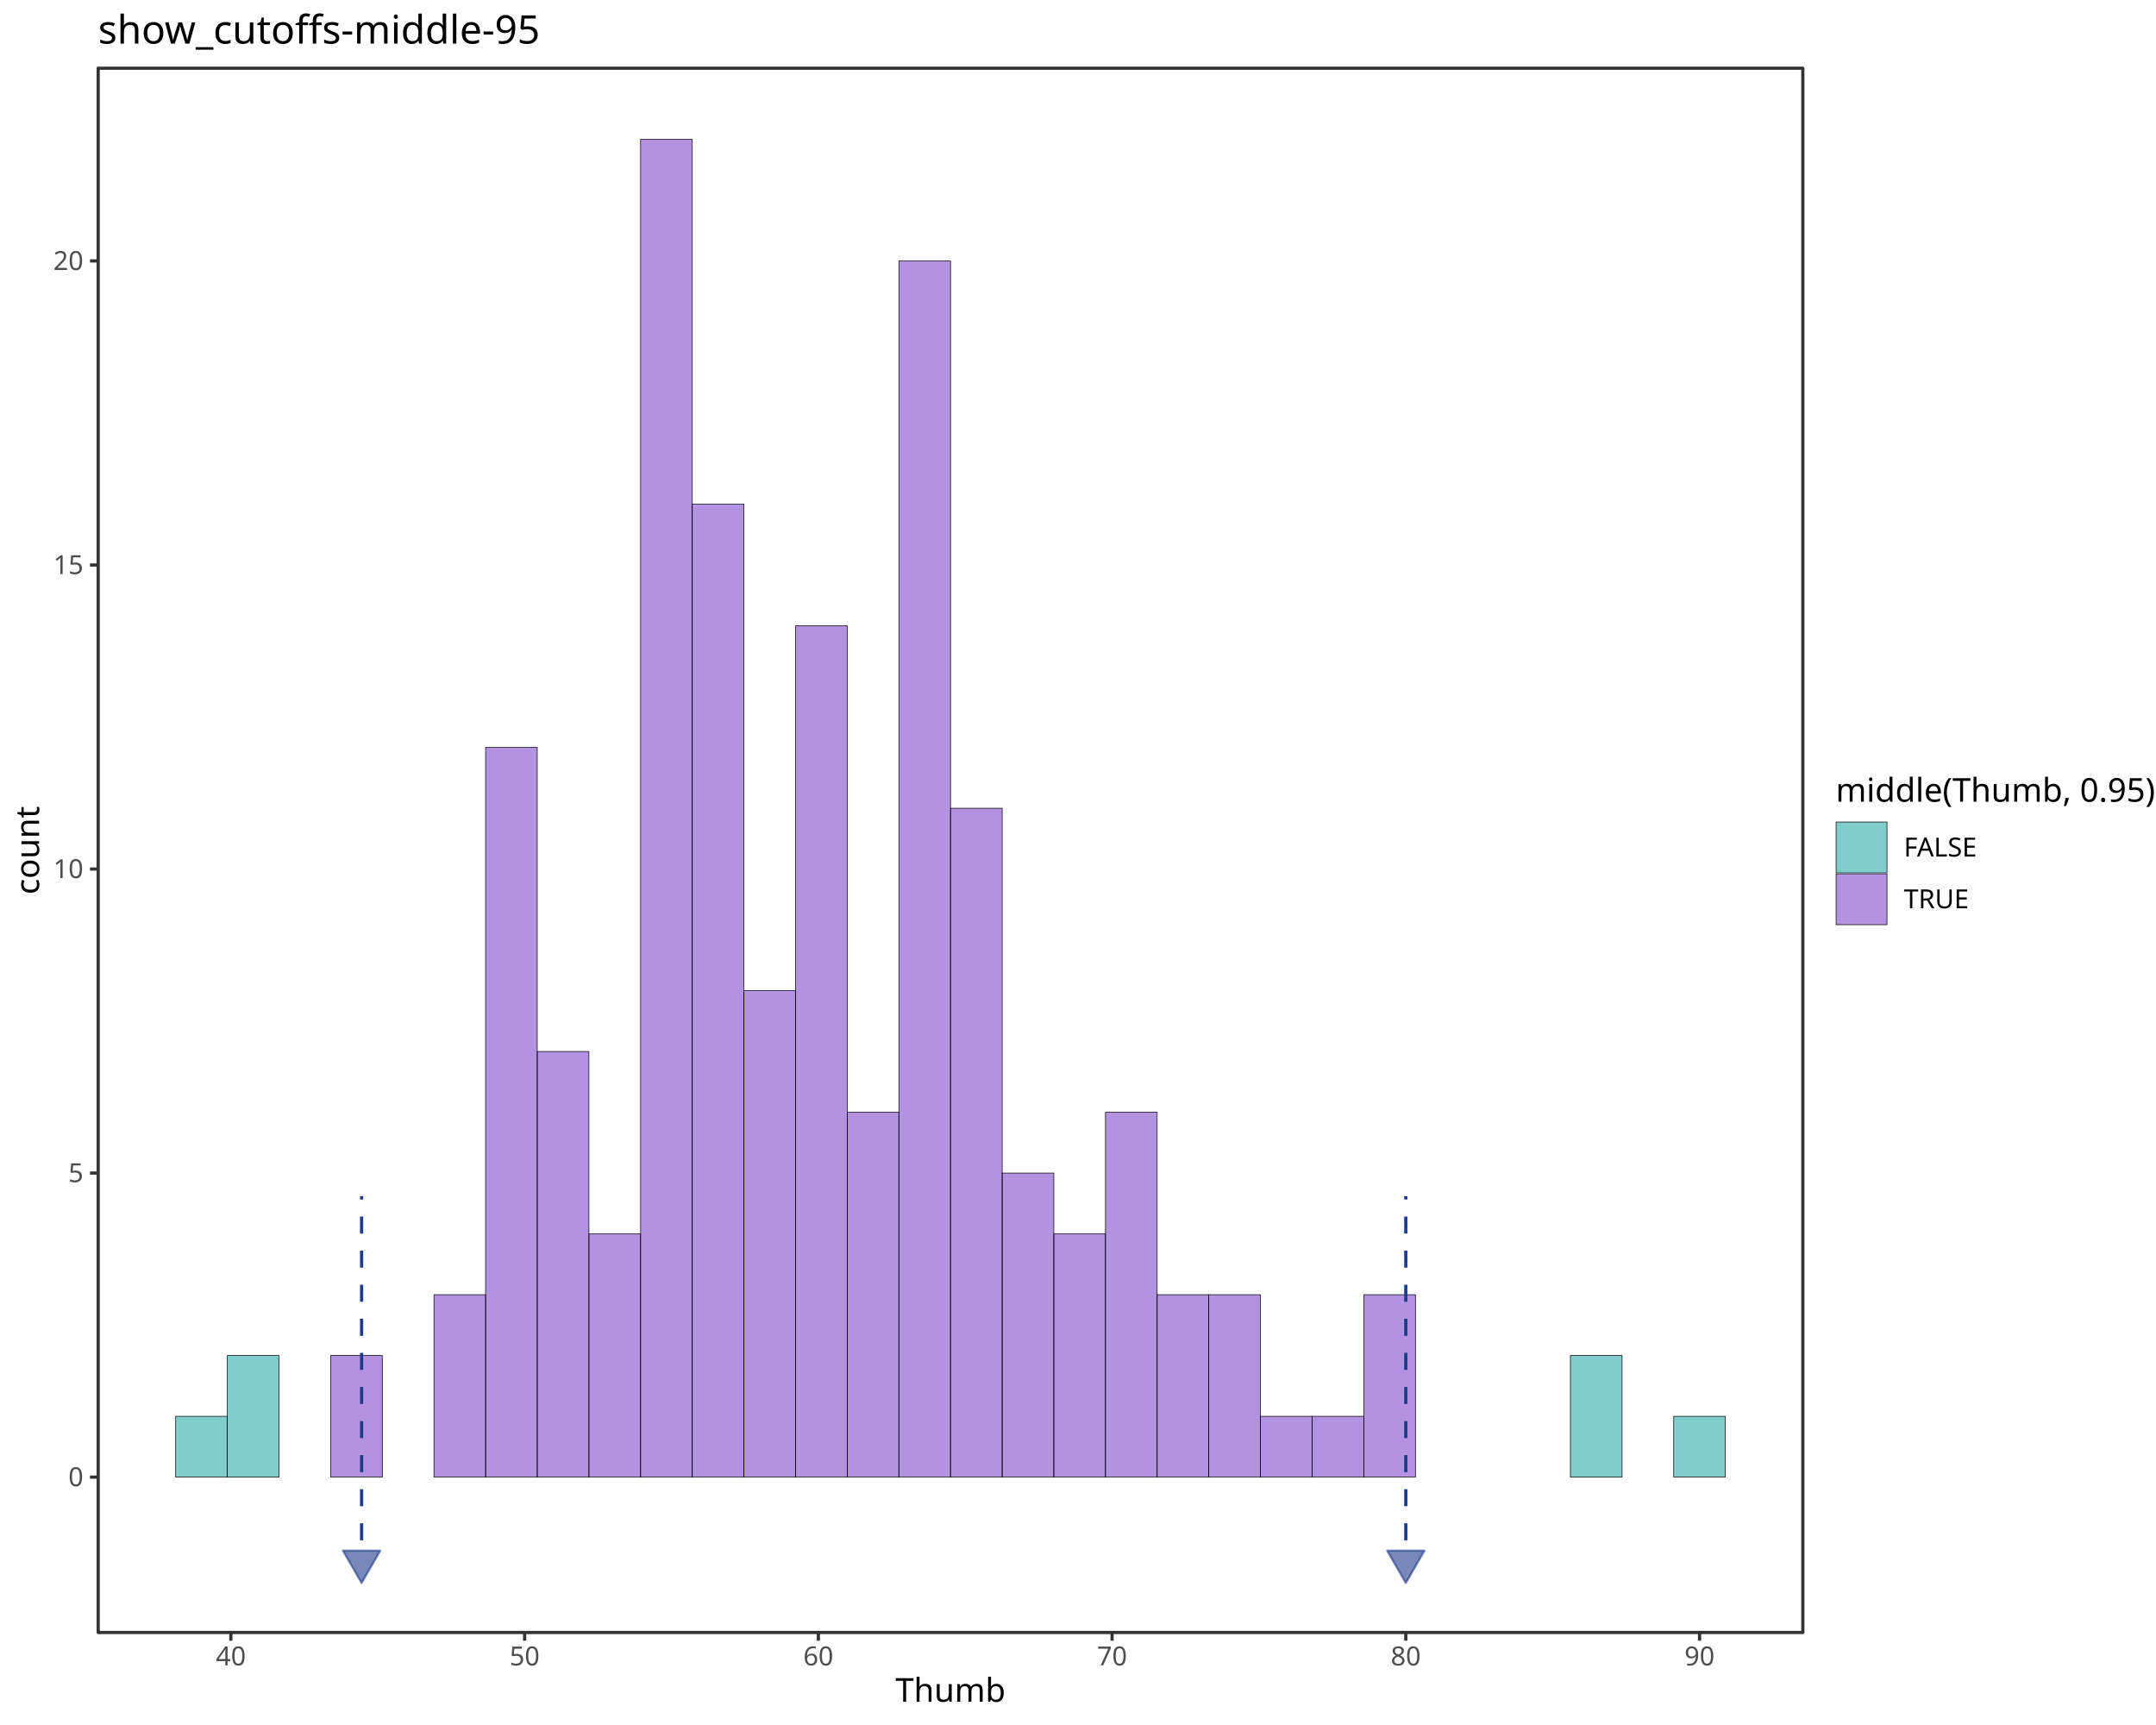
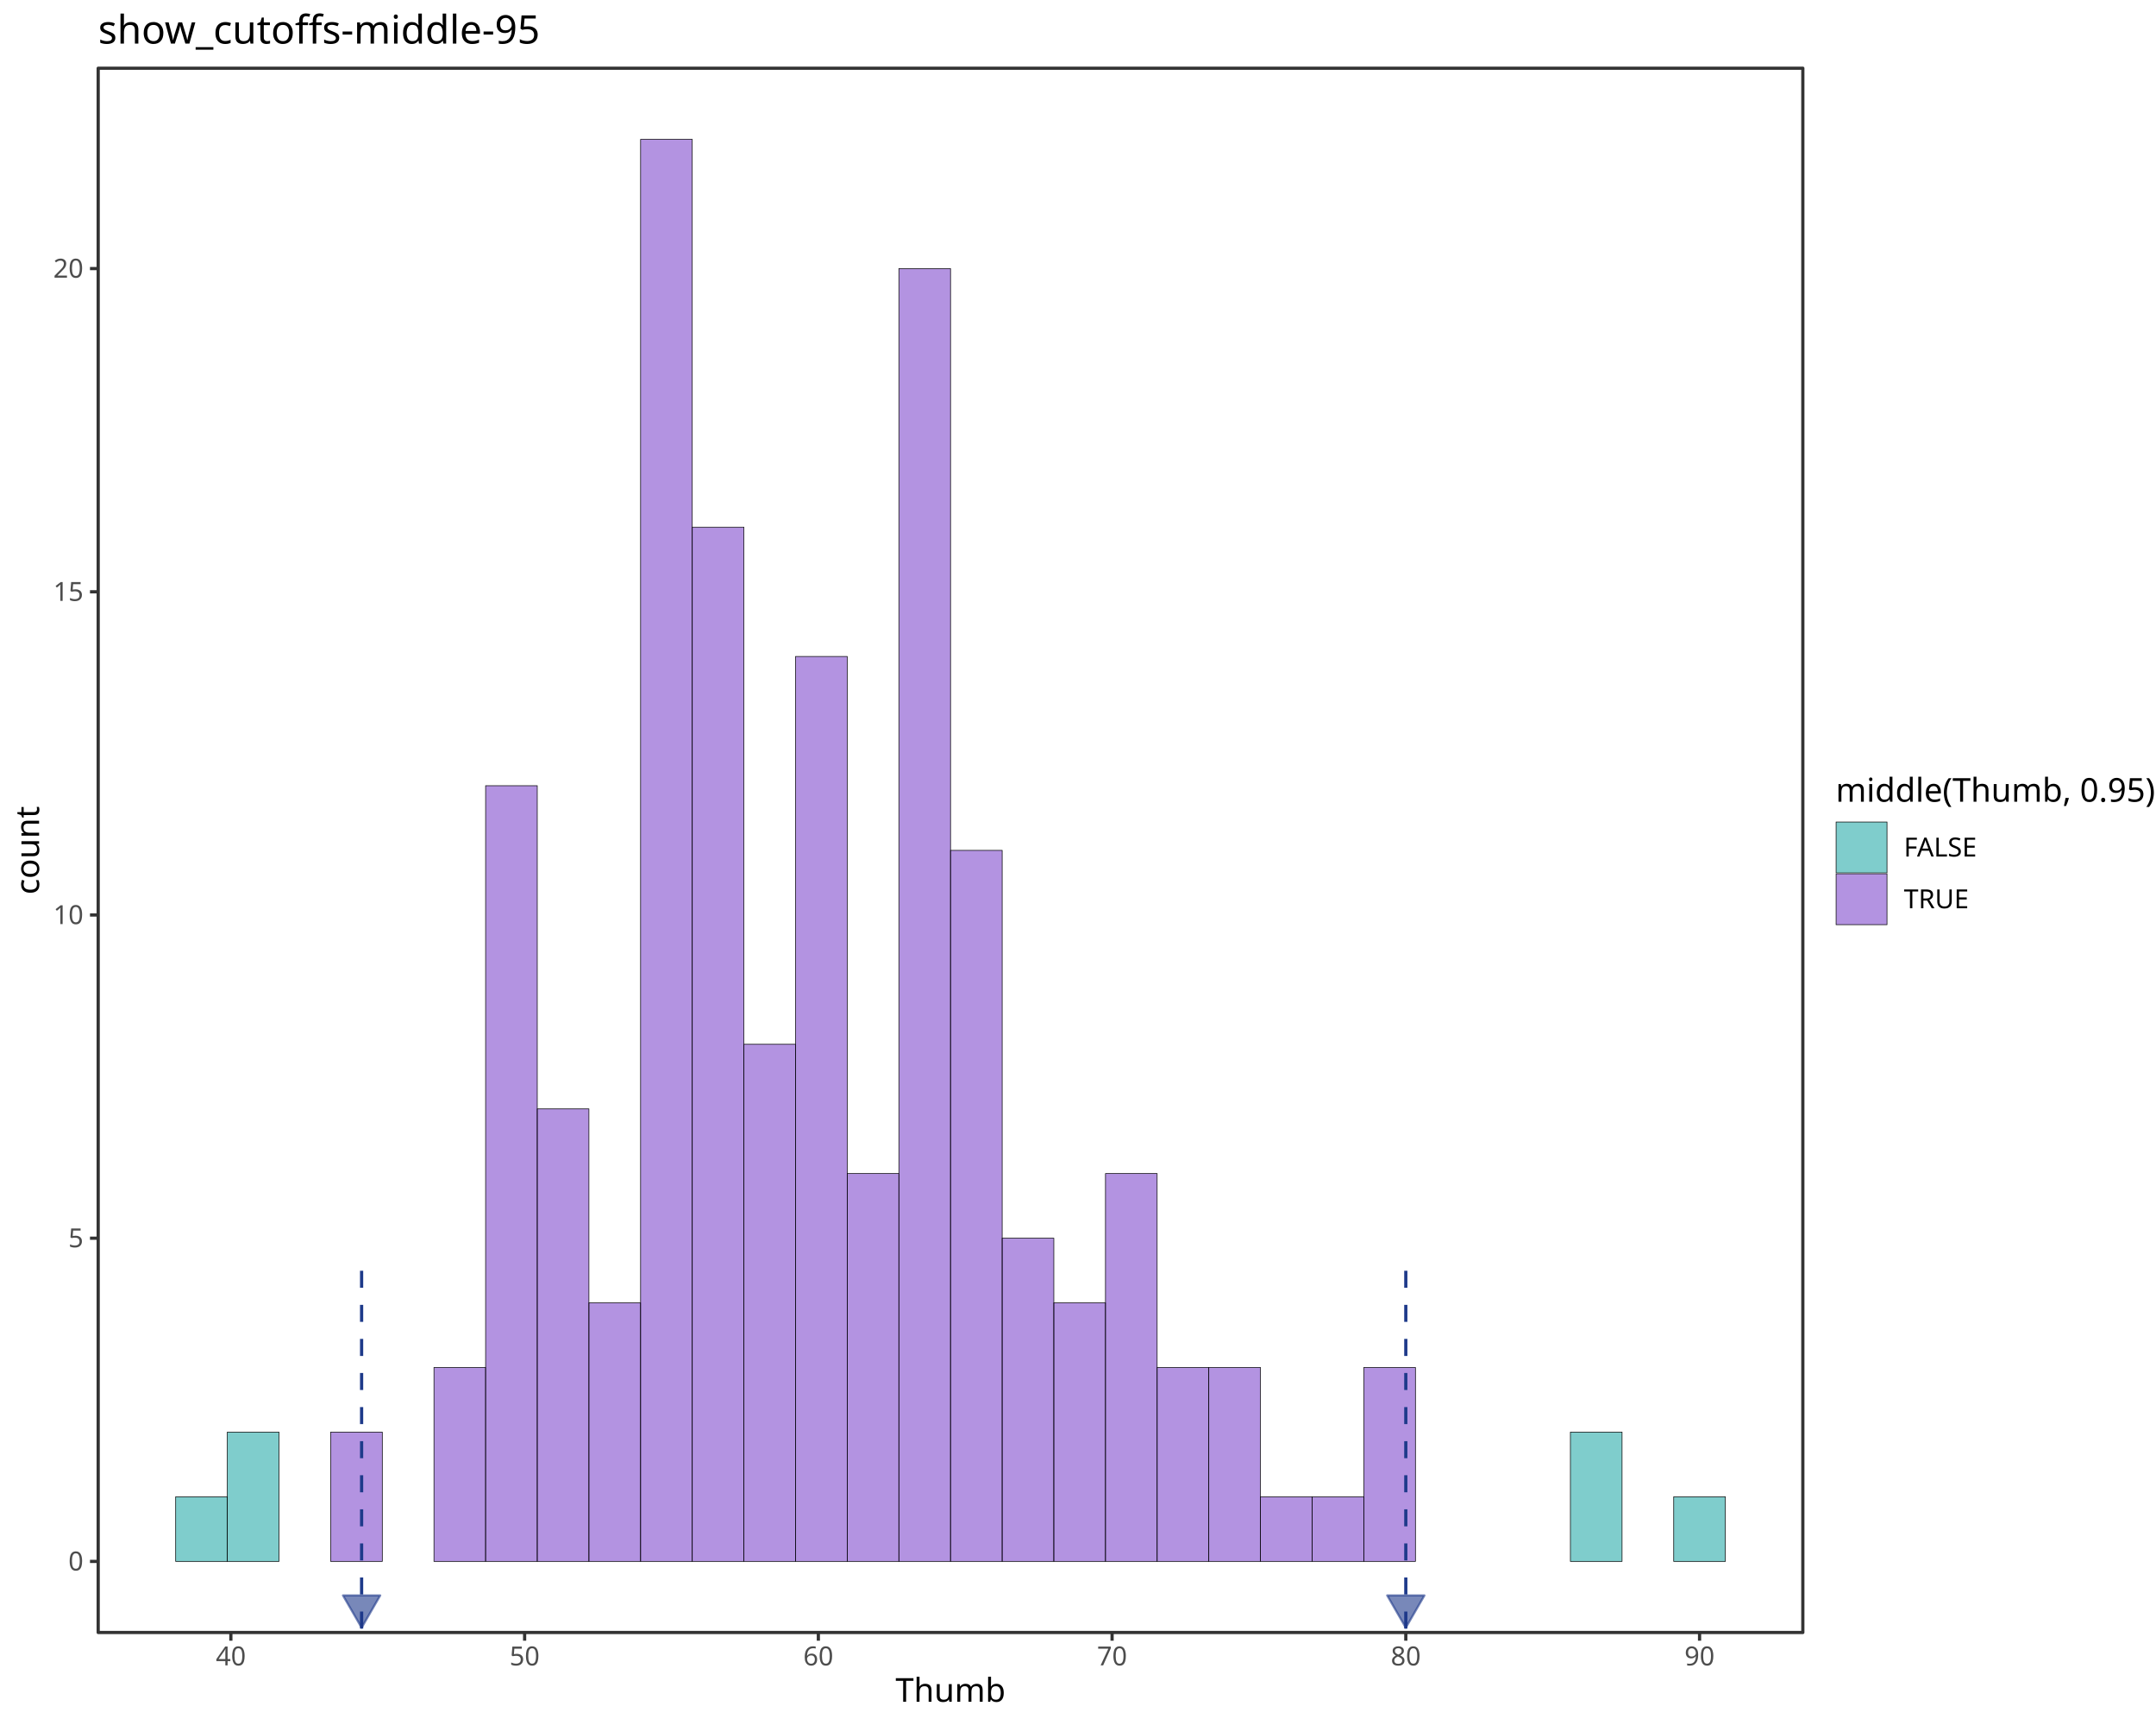
<svg xmlns="http://www.w3.org/2000/svg" class="svglite" data-engine-version="2.0" width="720.00pt" height="576.00pt" viewBox="0 0 720.00 576.00">
  <defs>
    <style type="text/css">
    .svglite line, .svglite polyline, .svglite polygon, .svglite path, .svglite rect, .svglite circle {
      fill: none;
      stroke: #000000;
      stroke-linecap: round;
      stroke-linejoin: round;
      stroke-miterlimit: 10.00;
    }
  </style>
  </defs>
  <rect width="100%" height="100%" style="stroke: none; fill: #FFFFFF;" />
  <defs>
    <clipPath id="cpMC4wMHw3MjAuMDB8MC4wMHw1NzYuMDA=">
      <rect x="0.00" y="0.00" width="720.00" height="576.00" />
    </clipPath>
  </defs>
  <g clip-path="url(#cpMC4wMHw3MjAuMDB8MC4wMHw1NzYuMDA=)">
    <rect x="0.00" y="0.00" width="720.00" height="576.00" style="stroke-width: 1.07; stroke: #FFFFFF; fill: #FFFFFF;" />
    <rect x="32.79" y="22.78" width="569.27" height="522.33" style="stroke-width: 1.07; stroke: none; fill: #FFFFFF;" />
-     <rect x="58.67" y="472.92" width="17.25" height="20.30" style="stroke-width: 0.21; stroke-linecap: butt; stroke-linejoin: miter; fill: #009D9A; fill-opacity: 0.50;" />
-     <rect x="75.92" y="452.62" width="17.25" height="40.61" style="stroke-width: 0.21; stroke-linecap: butt; stroke-linejoin: miter; fill: #009D9A; fill-opacity: 0.50;" />
-     <rect x="93.17" y="493.23" width="17.25" height="0.00" style="stroke-width: 0.21; stroke-linecap: butt; stroke-linejoin: miter; fill: #009D9A; fill-opacity: 0.50;" />
-     <rect x="110.42" y="452.62" width="17.25" height="0.00" style="stroke-width: 0.21; stroke-linecap: butt; stroke-linejoin: miter; fill: #009D9A; fill-opacity: 0.50;" />
-     <rect x="127.67" y="493.23" width="17.25" height="0.00" style="stroke-width: 0.21; stroke-linecap: butt; stroke-linejoin: miter; fill: #009D9A; fill-opacity: 0.50;" />
-     <rect x="144.92" y="432.31" width="17.25" height="0.00" style="stroke-width: 0.21; stroke-linecap: butt; stroke-linejoin: miter; fill: #009D9A; fill-opacity: 0.50;" />
-     <rect x="162.17" y="249.57" width="17.25" height="0.00" style="stroke-width: 0.21; stroke-linecap: butt; stroke-linejoin: miter; fill: #009D9A; fill-opacity: 0.50;" />
-     <rect x="179.42" y="351.10" width="17.25" height="0.00" style="stroke-width: 0.21; stroke-linecap: butt; stroke-linejoin: miter; fill: #009D9A; fill-opacity: 0.50;" />
-     <rect x="196.68" y="412.01" width="17.25" height="0.00" style="stroke-width: 0.21; stroke-linecap: butt; stroke-linejoin: miter; fill: #009D9A; fill-opacity: 0.50;" />
+     <rect x="58.67" y="499.79" width="17.25" height="21.58" style="stroke-width: 0.21; stroke-linecap: butt; stroke-linejoin: miter; fill: #009D9A; fill-opacity: 0.50;" />
+     <rect x="75.92" y="478.20" width="17.25" height="43.17" style="stroke-width: 0.21; stroke-linecap: butt; stroke-linejoin: miter; fill: #009D9A; fill-opacity: 0.50;" />
+     <rect x="93.17" y="521.37" width="17.25" height="0.00" style="stroke-width: 0.21; stroke-linecap: butt; stroke-linejoin: miter; fill: #009D9A; fill-opacity: 0.50;" />
+     <rect x="110.42" y="478.20" width="17.25" height="0.00" style="stroke-width: 0.21; stroke-linecap: butt; stroke-linejoin: miter; fill: #009D9A; fill-opacity: 0.50;" />
+     <rect x="127.67" y="521.37" width="17.25" height="0.00" style="stroke-width: 0.21; stroke-linecap: butt; stroke-linejoin: miter; fill: #009D9A; fill-opacity: 0.50;" />
+     <rect x="144.92" y="456.62" width="17.25" height="0.00" style="stroke-width: 0.21; stroke-linecap: butt; stroke-linejoin: miter; fill: #009D9A; fill-opacity: 0.50;" />
+     <rect x="162.17" y="262.36" width="17.25" height="0.00" style="stroke-width: 0.21; stroke-linecap: butt; stroke-linejoin: miter; fill: #009D9A; fill-opacity: 0.50;" />
+     <rect x="179.42" y="370.28" width="17.25" height="0.00" style="stroke-width: 0.21; stroke-linecap: butt; stroke-linejoin: miter; fill: #009D9A; fill-opacity: 0.50;" />
+     <rect x="196.68" y="435.03" width="17.25" height="0.00" style="stroke-width: 0.21; stroke-linecap: butt; stroke-linejoin: miter; fill: #009D9A; fill-opacity: 0.50;" />
    <rect x="213.93" y="46.53" width="17.25" height="0.00" style="stroke-width: 0.21; stroke-linecap: butt; stroke-linejoin: miter; fill: #009D9A; fill-opacity: 0.50;" />
-     <rect x="231.18" y="168.35" width="17.25" height="0.00" style="stroke-width: 0.21; stroke-linecap: butt; stroke-linejoin: miter; fill: #009D9A; fill-opacity: 0.50;" />
-     <rect x="248.43" y="330.79" width="17.25" height="0.00" style="stroke-width: 0.21; stroke-linecap: butt; stroke-linejoin: miter; fill: #009D9A; fill-opacity: 0.50;" />
-     <rect x="265.68" y="208.96" width="17.25" height="0.00" style="stroke-width: 0.21; stroke-linecap: butt; stroke-linejoin: miter; fill: #009D9A; fill-opacity: 0.50;" />
-     <rect x="282.93" y="371.40" width="17.25" height="0.00" style="stroke-width: 0.21; stroke-linecap: butt; stroke-linejoin: miter; fill: #009D9A; fill-opacity: 0.50;" />
-     <rect x="300.18" y="87.13" width="17.25" height="0.00" style="stroke-width: 0.21; stroke-linecap: butt; stroke-linejoin: miter; fill: #009D9A; fill-opacity: 0.50;" />
-     <rect x="317.43" y="269.88" width="17.25" height="0.00" style="stroke-width: 0.21; stroke-linecap: butt; stroke-linejoin: miter; fill: #009D9A; fill-opacity: 0.50;" />
-     <rect x="334.68" y="391.70" width="17.25" height="0.00" style="stroke-width: 0.21; stroke-linecap: butt; stroke-linejoin: miter; fill: #009D9A; fill-opacity: 0.50;" />
-     <rect x="351.93" y="412.01" width="17.25" height="0.00" style="stroke-width: 0.21; stroke-linecap: butt; stroke-linejoin: miter; fill: #009D9A; fill-opacity: 0.50;" />
-     <rect x="369.18" y="371.40" width="17.25" height="0.00" style="stroke-width: 0.21; stroke-linecap: butt; stroke-linejoin: miter; fill: #009D9A; fill-opacity: 0.50;" />
-     <rect x="386.43" y="432.31" width="17.25" height="0.00" style="stroke-width: 0.21; stroke-linecap: butt; stroke-linejoin: miter; fill: #009D9A; fill-opacity: 0.50;" />
-     <rect x="403.68" y="432.31" width="17.25" height="0.00" style="stroke-width: 0.21; stroke-linecap: butt; stroke-linejoin: miter; fill: #009D9A; fill-opacity: 0.50;" />
-     <rect x="420.93" y="472.92" width="17.25" height="0.00" style="stroke-width: 0.21; stroke-linecap: butt; stroke-linejoin: miter; fill: #009D9A; fill-opacity: 0.50;" />
-     <rect x="438.19" y="472.92" width="17.25" height="0.00" style="stroke-width: 0.21; stroke-linecap: butt; stroke-linejoin: miter; fill: #009D9A; fill-opacity: 0.50;" />
-     <rect x="455.44" y="432.31" width="17.25" height="0.00" style="stroke-width: 0.21; stroke-linecap: butt; stroke-linejoin: miter; fill: #009D9A; fill-opacity: 0.50;" />
-     <rect x="472.69" y="493.23" width="17.25" height="0.00" style="stroke-width: 0.21; stroke-linecap: butt; stroke-linejoin: miter; fill: #009D9A; fill-opacity: 0.50;" />
-     <rect x="489.94" y="493.23" width="17.25" height="0.00" style="stroke-width: 0.21; stroke-linecap: butt; stroke-linejoin: miter; fill: #009D9A; fill-opacity: 0.50;" />
-     <rect x="507.19" y="493.23" width="17.25" height="0.00" style="stroke-width: 0.21; stroke-linecap: butt; stroke-linejoin: miter; fill: #009D9A; fill-opacity: 0.50;" />
-     <rect x="524.44" y="452.62" width="17.25" height="40.61" style="stroke-width: 0.21; stroke-linecap: butt; stroke-linejoin: miter; fill: #009D9A; fill-opacity: 0.50;" />
-     <rect x="541.69" y="493.23" width="17.25" height="0.00" style="stroke-width: 0.21; stroke-linecap: butt; stroke-linejoin: miter; fill: #009D9A; fill-opacity: 0.50;" />
-     <rect x="558.94" y="472.92" width="17.25" height="20.30" style="stroke-width: 0.21; stroke-linecap: butt; stroke-linejoin: miter; fill: #009D9A; fill-opacity: 0.50;" />
-     <rect x="58.67" y="493.23" width="17.25" height="0.00" style="stroke-width: 0.21; stroke-linecap: butt; stroke-linejoin: miter; fill: #6929C4; fill-opacity: 0.50;" />
-     <rect x="75.92" y="493.23" width="17.25" height="0.00" style="stroke-width: 0.21; stroke-linecap: butt; stroke-linejoin: miter; fill: #6929C4; fill-opacity: 0.50;" />
-     <rect x="93.17" y="493.23" width="17.25" height="0.00" style="stroke-width: 0.21; stroke-linecap: butt; stroke-linejoin: miter; fill: #6929C4; fill-opacity: 0.50;" />
-     <rect x="110.42" y="452.62" width="17.25" height="40.61" style="stroke-width: 0.21; stroke-linecap: butt; stroke-linejoin: miter; fill: #6929C4; fill-opacity: 0.50;" />
-     <rect x="127.67" y="493.23" width="17.25" height="0.00" style="stroke-width: 0.21; stroke-linecap: butt; stroke-linejoin: miter; fill: #6929C4; fill-opacity: 0.50;" />
-     <rect x="144.92" y="432.31" width="17.25" height="60.91" style="stroke-width: 0.21; stroke-linecap: butt; stroke-linejoin: miter; fill: #6929C4; fill-opacity: 0.50;" />
-     <rect x="162.17" y="249.57" width="17.25" height="243.66" style="stroke-width: 0.21; stroke-linecap: butt; stroke-linejoin: miter; fill: #6929C4; fill-opacity: 0.50;" />
-     <rect x="179.42" y="351.10" width="17.25" height="142.13" style="stroke-width: 0.21; stroke-linecap: butt; stroke-linejoin: miter; fill: #6929C4; fill-opacity: 0.50;" />
-     <rect x="196.68" y="412.01" width="17.25" height="81.22" style="stroke-width: 0.21; stroke-linecap: butt; stroke-linejoin: miter; fill: #6929C4; fill-opacity: 0.50;" />
-     <rect x="213.93" y="46.53" width="17.25" height="446.70" style="stroke-width: 0.21; stroke-linecap: butt; stroke-linejoin: miter; fill: #6929C4; fill-opacity: 0.50;" />
-     <rect x="231.18" y="168.35" width="17.25" height="324.87" style="stroke-width: 0.21; stroke-linecap: butt; stroke-linejoin: miter; fill: #6929C4; fill-opacity: 0.50;" />
-     <rect x="248.43" y="330.79" width="17.25" height="162.44" style="stroke-width: 0.21; stroke-linecap: butt; stroke-linejoin: miter; fill: #6929C4; fill-opacity: 0.50;" />
-     <rect x="265.68" y="208.96" width="17.25" height="284.27" style="stroke-width: 0.21; stroke-linecap: butt; stroke-linejoin: miter; fill: #6929C4; fill-opacity: 0.50;" />
-     <rect x="282.93" y="371.40" width="17.25" height="121.83" style="stroke-width: 0.21; stroke-linecap: butt; stroke-linejoin: miter; fill: #6929C4; fill-opacity: 0.50;" />
-     <rect x="300.18" y="87.13" width="17.25" height="406.09" style="stroke-width: 0.21; stroke-linecap: butt; stroke-linejoin: miter; fill: #6929C4; fill-opacity: 0.50;" />
-     <rect x="317.43" y="269.88" width="17.25" height="223.35" style="stroke-width: 0.21; stroke-linecap: butt; stroke-linejoin: miter; fill: #6929C4; fill-opacity: 0.50;" />
-     <rect x="334.68" y="391.70" width="17.25" height="101.52" style="stroke-width: 0.21; stroke-linecap: butt; stroke-linejoin: miter; fill: #6929C4; fill-opacity: 0.50;" />
-     <rect x="351.93" y="412.01" width="17.25" height="81.22" style="stroke-width: 0.21; stroke-linecap: butt; stroke-linejoin: miter; fill: #6929C4; fill-opacity: 0.50;" />
-     <rect x="369.18" y="371.40" width="17.25" height="121.83" style="stroke-width: 0.21; stroke-linecap: butt; stroke-linejoin: miter; fill: #6929C4; fill-opacity: 0.50;" />
-     <rect x="386.43" y="432.31" width="17.25" height="60.91" style="stroke-width: 0.21; stroke-linecap: butt; stroke-linejoin: miter; fill: #6929C4; fill-opacity: 0.50;" />
-     <rect x="403.68" y="432.31" width="17.25" height="60.91" style="stroke-width: 0.21; stroke-linecap: butt; stroke-linejoin: miter; fill: #6929C4; fill-opacity: 0.50;" />
-     <rect x="420.93" y="472.92" width="17.25" height="20.30" style="stroke-width: 0.21; stroke-linecap: butt; stroke-linejoin: miter; fill: #6929C4; fill-opacity: 0.50;" />
-     <rect x="438.19" y="472.92" width="17.25" height="20.30" style="stroke-width: 0.21; stroke-linecap: butt; stroke-linejoin: miter; fill: #6929C4; fill-opacity: 0.50;" />
-     <rect x="455.44" y="432.31" width="17.25" height="60.91" style="stroke-width: 0.21; stroke-linecap: butt; stroke-linejoin: miter; fill: #6929C4; fill-opacity: 0.50;" />
-     <rect x="472.69" y="493.23" width="17.25" height="0.00" style="stroke-width: 0.21; stroke-linecap: butt; stroke-linejoin: miter; fill: #6929C4; fill-opacity: 0.50;" />
-     <rect x="489.94" y="493.23" width="17.25" height="0.00" style="stroke-width: 0.21; stroke-linecap: butt; stroke-linejoin: miter; fill: #6929C4; fill-opacity: 0.50;" />
-     <rect x="507.19" y="493.23" width="17.25" height="0.00" style="stroke-width: 0.21; stroke-linecap: butt; stroke-linejoin: miter; fill: #6929C4; fill-opacity: 0.50;" />
-     <rect x="524.44" y="493.23" width="17.25" height="0.00" style="stroke-width: 0.21; stroke-linecap: butt; stroke-linejoin: miter; fill: #6929C4; fill-opacity: 0.50;" />
-     <rect x="541.69" y="493.23" width="17.25" height="0.00" style="stroke-width: 0.21; stroke-linecap: butt; stroke-linejoin: miter; fill: #6929C4; fill-opacity: 0.50;" />
-     <rect x="558.94" y="493.23" width="17.25" height="0.00" style="stroke-width: 0.21; stroke-linecap: butt; stroke-linejoin: miter; fill: #6929C4; fill-opacity: 0.50;" />
-     <line x1="120.76" y1="514.33" x2="120.76" y2="399.42" style="stroke-width: 1.07; stroke: #1E3A8A; stroke-dasharray: 5.69,5.69; stroke-linecap: butt;" />
-     <polygon points="120.76,528.56 126.98,517.78 114.53,517.78 " style="stroke-width: 0.71; stroke: #1E3A8A; stroke-opacity: 0.60; fill: #1E3A8A; fill-opacity: 0.60;" />
-     <line x1="469.47" y1="514.33" x2="469.47" y2="399.42" style="stroke-width: 1.07; stroke: #1E3A8A; stroke-dasharray: 5.69,5.69; stroke-linecap: butt;" />
-     <polygon points="469.47,528.56 475.70,517.78 463.25,517.78 " style="stroke-width: 0.71; stroke: #1E3A8A; stroke-opacity: 0.60; fill: #1E3A8A; fill-opacity: 0.60;" />
+     <rect x="231.18" y="176.03" width="17.25" height="0.00" style="stroke-width: 0.21; stroke-linecap: butt; stroke-linejoin: miter; fill: #009D9A; fill-opacity: 0.50;" />
+     <rect x="248.43" y="348.70" width="17.25" height="0.00" style="stroke-width: 0.21; stroke-linecap: butt; stroke-linejoin: miter; fill: #009D9A; fill-opacity: 0.50;" />
+     <rect x="265.68" y="219.20" width="17.25" height="0.00" style="stroke-width: 0.21; stroke-linecap: butt; stroke-linejoin: miter; fill: #009D9A; fill-opacity: 0.50;" />
+     <rect x="282.93" y="391.87" width="17.25" height="0.00" style="stroke-width: 0.21; stroke-linecap: butt; stroke-linejoin: miter; fill: #009D9A; fill-opacity: 0.50;" />
+     <rect x="300.18" y="89.69" width="17.25" height="0.00" style="stroke-width: 0.21; stroke-linecap: butt; stroke-linejoin: miter; fill: #009D9A; fill-opacity: 0.50;" />
+     <rect x="317.43" y="283.95" width="17.25" height="0.00" style="stroke-width: 0.21; stroke-linecap: butt; stroke-linejoin: miter; fill: #009D9A; fill-opacity: 0.50;" />
+     <rect x="334.68" y="413.45" width="17.25" height="0.00" style="stroke-width: 0.21; stroke-linecap: butt; stroke-linejoin: miter; fill: #009D9A; fill-opacity: 0.50;" />
+     <rect x="351.93" y="435.03" width="17.25" height="0.00" style="stroke-width: 0.21; stroke-linecap: butt; stroke-linejoin: miter; fill: #009D9A; fill-opacity: 0.50;" />
+     <rect x="369.18" y="391.87" width="17.25" height="0.00" style="stroke-width: 0.21; stroke-linecap: butt; stroke-linejoin: miter; fill: #009D9A; fill-opacity: 0.50;" />
+     <rect x="386.43" y="456.62" width="17.25" height="0.00" style="stroke-width: 0.21; stroke-linecap: butt; stroke-linejoin: miter; fill: #009D9A; fill-opacity: 0.50;" />
+     <rect x="403.68" y="456.62" width="17.25" height="0.00" style="stroke-width: 0.21; stroke-linecap: butt; stroke-linejoin: miter; fill: #009D9A; fill-opacity: 0.50;" />
+     <rect x="420.93" y="499.79" width="17.25" height="0.00" style="stroke-width: 0.21; stroke-linecap: butt; stroke-linejoin: miter; fill: #009D9A; fill-opacity: 0.50;" />
+     <rect x="438.19" y="499.79" width="17.25" height="0.00" style="stroke-width: 0.21; stroke-linecap: butt; stroke-linejoin: miter; fill: #009D9A; fill-opacity: 0.50;" />
+     <rect x="455.44" y="456.62" width="17.25" height="0.00" style="stroke-width: 0.21; stroke-linecap: butt; stroke-linejoin: miter; fill: #009D9A; fill-opacity: 0.50;" />
+     <rect x="472.69" y="521.37" width="17.25" height="0.00" style="stroke-width: 0.21; stroke-linecap: butt; stroke-linejoin: miter; fill: #009D9A; fill-opacity: 0.50;" />
+     <rect x="489.94" y="521.37" width="17.25" height="0.00" style="stroke-width: 0.21; stroke-linecap: butt; stroke-linejoin: miter; fill: #009D9A; fill-opacity: 0.50;" />
+     <rect x="507.19" y="521.37" width="17.25" height="0.00" style="stroke-width: 0.21; stroke-linecap: butt; stroke-linejoin: miter; fill: #009D9A; fill-opacity: 0.50;" />
+     <rect x="524.44" y="478.20" width="17.25" height="43.17" style="stroke-width: 0.21; stroke-linecap: butt; stroke-linejoin: miter; fill: #009D9A; fill-opacity: 0.50;" />
+     <rect x="541.69" y="521.37" width="17.25" height="0.00" style="stroke-width: 0.21; stroke-linecap: butt; stroke-linejoin: miter; fill: #009D9A; fill-opacity: 0.50;" />
+     <rect x="558.94" y="499.79" width="17.25" height="21.58" style="stroke-width: 0.21; stroke-linecap: butt; stroke-linejoin: miter; fill: #009D9A; fill-opacity: 0.50;" />
+     <rect x="58.67" y="521.37" width="17.25" height="0.00" style="stroke-width: 0.21; stroke-linecap: butt; stroke-linejoin: miter; fill: #6929C4; fill-opacity: 0.50;" />
+     <rect x="75.92" y="521.37" width="17.25" height="0.00" style="stroke-width: 0.21; stroke-linecap: butt; stroke-linejoin: miter; fill: #6929C4; fill-opacity: 0.50;" />
+     <rect x="93.17" y="521.37" width="17.25" height="0.00" style="stroke-width: 0.21; stroke-linecap: butt; stroke-linejoin: miter; fill: #6929C4; fill-opacity: 0.50;" />
+     <rect x="110.42" y="478.20" width="17.25" height="43.17" style="stroke-width: 0.21; stroke-linecap: butt; stroke-linejoin: miter; fill: #6929C4; fill-opacity: 0.50;" />
+     <rect x="127.67" y="521.37" width="17.25" height="0.00" style="stroke-width: 0.21; stroke-linecap: butt; stroke-linejoin: miter; fill: #6929C4; fill-opacity: 0.50;" />
+     <rect x="144.92" y="456.62" width="17.25" height="64.75" style="stroke-width: 0.21; stroke-linecap: butt; stroke-linejoin: miter; fill: #6929C4; fill-opacity: 0.50;" />
+     <rect x="162.17" y="262.36" width="17.25" height="259.01" style="stroke-width: 0.21; stroke-linecap: butt; stroke-linejoin: miter; fill: #6929C4; fill-opacity: 0.50;" />
+     <rect x="179.42" y="370.28" width="17.25" height="151.09" style="stroke-width: 0.21; stroke-linecap: butt; stroke-linejoin: miter; fill: #6929C4; fill-opacity: 0.50;" />
+     <rect x="196.68" y="435.03" width="17.25" height="86.34" style="stroke-width: 0.21; stroke-linecap: butt; stroke-linejoin: miter; fill: #6929C4; fill-opacity: 0.50;" />
+     <rect x="213.93" y="46.53" width="17.25" height="474.84" style="stroke-width: 0.21; stroke-linecap: butt; stroke-linejoin: miter; fill: #6929C4; fill-opacity: 0.50;" />
+     <rect x="231.18" y="176.03" width="17.25" height="345.34" style="stroke-width: 0.21; stroke-linecap: butt; stroke-linejoin: miter; fill: #6929C4; fill-opacity: 0.50;" />
+     <rect x="248.43" y="348.70" width="17.25" height="172.67" style="stroke-width: 0.21; stroke-linecap: butt; stroke-linejoin: miter; fill: #6929C4; fill-opacity: 0.50;" />
+     <rect x="265.68" y="219.20" width="17.25" height="302.17" style="stroke-width: 0.21; stroke-linecap: butt; stroke-linejoin: miter; fill: #6929C4; fill-opacity: 0.50;" />
+     <rect x="282.93" y="391.87" width="17.25" height="129.50" style="stroke-width: 0.21; stroke-linecap: butt; stroke-linejoin: miter; fill: #6929C4; fill-opacity: 0.50;" />
+     <rect x="300.18" y="89.69" width="17.25" height="431.68" style="stroke-width: 0.21; stroke-linecap: butt; stroke-linejoin: miter; fill: #6929C4; fill-opacity: 0.50;" />
+     <rect x="317.43" y="283.95" width="17.25" height="237.42" style="stroke-width: 0.21; stroke-linecap: butt; stroke-linejoin: miter; fill: #6929C4; fill-opacity: 0.50;" />
+     <rect x="334.68" y="413.45" width="17.25" height="107.92" style="stroke-width: 0.21; stroke-linecap: butt; stroke-linejoin: miter; fill: #6929C4; fill-opacity: 0.50;" />
+     <rect x="351.93" y="435.03" width="17.25" height="86.34" style="stroke-width: 0.21; stroke-linecap: butt; stroke-linejoin: miter; fill: #6929C4; fill-opacity: 0.50;" />
+     <rect x="369.18" y="391.87" width="17.25" height="129.50" style="stroke-width: 0.21; stroke-linecap: butt; stroke-linejoin: miter; fill: #6929C4; fill-opacity: 0.50;" />
+     <rect x="386.43" y="456.62" width="17.25" height="64.75" style="stroke-width: 0.21; stroke-linecap: butt; stroke-linejoin: miter; fill: #6929C4; fill-opacity: 0.50;" />
+     <rect x="403.68" y="456.62" width="17.25" height="64.75" style="stroke-width: 0.21; stroke-linecap: butt; stroke-linejoin: miter; fill: #6929C4; fill-opacity: 0.50;" />
+     <rect x="420.93" y="499.79" width="17.25" height="21.58" style="stroke-width: 0.21; stroke-linecap: butt; stroke-linejoin: miter; fill: #6929C4; fill-opacity: 0.50;" />
+     <rect x="438.19" y="499.79" width="17.25" height="21.58" style="stroke-width: 0.21; stroke-linecap: butt; stroke-linejoin: miter; fill: #6929C4; fill-opacity: 0.50;" />
+     <rect x="455.44" y="456.62" width="17.25" height="64.75" style="stroke-width: 0.21; stroke-linecap: butt; stroke-linejoin: miter; fill: #6929C4; fill-opacity: 0.50;" />
+     <rect x="472.69" y="521.37" width="17.25" height="0.00" style="stroke-width: 0.21; stroke-linecap: butt; stroke-linejoin: miter; fill: #6929C4; fill-opacity: 0.50;" />
+     <rect x="489.94" y="521.37" width="17.25" height="0.00" style="stroke-width: 0.21; stroke-linecap: butt; stroke-linejoin: miter; fill: #6929C4; fill-opacity: 0.50;" />
+     <rect x="507.19" y="521.37" width="17.25" height="0.00" style="stroke-width: 0.21; stroke-linecap: butt; stroke-linejoin: miter; fill: #6929C4; fill-opacity: 0.50;" />
+     <rect x="524.44" y="521.37" width="17.25" height="0.00" style="stroke-width: 0.21; stroke-linecap: butt; stroke-linejoin: miter; fill: #6929C4; fill-opacity: 0.50;" />
+     <rect x="541.69" y="521.37" width="17.25" height="0.00" style="stroke-width: 0.21; stroke-linecap: butt; stroke-linejoin: miter; fill: #6929C4; fill-opacity: 0.50;" />
+     <rect x="558.94" y="521.37" width="17.25" height="0.00" style="stroke-width: 0.21; stroke-linecap: butt; stroke-linejoin: miter; fill: #6929C4; fill-opacity: 0.50;" />
+     <line x1="120.76" y1="543.81" x2="120.76" y2="421.65" style="stroke-width: 1.07; stroke: #1E3A8A; stroke-dasharray: 5.69,5.69; stroke-linecap: butt;" />
+     <polygon points="120.76,543.52 126.98,532.73 114.53,532.73 " style="stroke-width: 0.71; stroke: #1E3A8A; stroke-opacity: 0.60; fill: #1E3A8A; fill-opacity: 0.60;" />
+     <line x1="469.47" y1="543.81" x2="469.47" y2="421.65" style="stroke-width: 1.07; stroke: #1E3A8A; stroke-dasharray: 5.69,5.69; stroke-linecap: butt;" />
+     <polygon points="469.47,543.52 475.70,532.73 463.25,532.73 " style="stroke-width: 0.71; stroke: #1E3A8A; stroke-opacity: 0.60; fill: #1E3A8A; fill-opacity: 0.60;" />
    <rect x="32.79" y="22.78" width="569.27" height="522.33" style="stroke-width: 1.07; stroke: #333333;" />
-     <text x="27.86" y="496.26" text-anchor="end" style="font-size: 8.80px; fill: #4D4D4D; font-family: sans;" textLength="4.89px" lengthAdjust="spacingAndGlyphs">0</text>
-     <text x="27.86" y="394.73" text-anchor="end" style="font-size: 8.80px; fill: #4D4D4D; font-family: sans;" textLength="4.89px" lengthAdjust="spacingAndGlyphs">5</text>
-     <text x="27.86" y="293.21" text-anchor="end" style="font-size: 8.80px; fill: #4D4D4D; font-family: sans;" textLength="9.79px" lengthAdjust="spacingAndGlyphs">10</text>
-     <text x="27.86" y="191.69" text-anchor="end" style="font-size: 8.80px; fill: #4D4D4D; font-family: sans;" textLength="9.79px" lengthAdjust="spacingAndGlyphs">15</text>
-     <text x="27.86" y="90.16" text-anchor="end" style="font-size: 8.80px; fill: #4D4D4D; font-family: sans;" textLength="9.79px" lengthAdjust="spacingAndGlyphs">20</text>
-     <polyline points="30.05,493.23 32.79,493.23 " style="stroke-width: 1.07; stroke: #333333; stroke-linecap: butt;" />
-     <polyline points="30.05,391.70 32.79,391.70 " style="stroke-width: 1.07; stroke: #333333; stroke-linecap: butt;" />
-     <polyline points="30.05,290.18 32.79,290.18 " style="stroke-width: 1.07; stroke: #333333; stroke-linecap: butt;" />
-     <polyline points="30.05,188.66 32.79,188.66 " style="stroke-width: 1.07; stroke: #333333; stroke-linecap: butt;" />
-     <polyline points="30.05,87.13 32.79,87.13 " style="stroke-width: 1.07; stroke: #333333; stroke-linecap: butt;" />
+     <text x="27.86" y="524.40" text-anchor="end" style="font-size: 8.80px; fill: #4D4D4D; font-family: sans;" textLength="4.89px" lengthAdjust="spacingAndGlyphs">0</text>
+     <text x="27.86" y="416.48" text-anchor="end" style="font-size: 8.80px; fill: #4D4D4D; font-family: sans;" textLength="4.89px" lengthAdjust="spacingAndGlyphs">5</text>
+     <text x="27.86" y="308.56" text-anchor="end" style="font-size: 8.80px; fill: #4D4D4D; font-family: sans;" textLength="9.79px" lengthAdjust="spacingAndGlyphs">10</text>
+     <text x="27.86" y="200.64" text-anchor="end" style="font-size: 8.80px; fill: #4D4D4D; font-family: sans;" textLength="9.79px" lengthAdjust="spacingAndGlyphs">15</text>
+     <text x="27.86" y="92.72" text-anchor="end" style="font-size: 8.80px; fill: #4D4D4D; font-family: sans;" textLength="9.79px" lengthAdjust="spacingAndGlyphs">20</text>
+     <polyline points="30.05,521.37 32.79,521.37 " style="stroke-width: 1.07; stroke: #333333; stroke-linecap: butt;" />
+     <polyline points="30.05,413.45 32.79,413.45 " style="stroke-width: 1.07; stroke: #333333; stroke-linecap: butt;" />
+     <polyline points="30.05,305.53 32.79,305.53 " style="stroke-width: 1.07; stroke: #333333; stroke-linecap: butt;" />
+     <polyline points="30.05,197.61 32.79,197.61 " style="stroke-width: 1.07; stroke: #333333; stroke-linecap: butt;" />
+     <polyline points="30.05,89.69 32.79,89.69 " style="stroke-width: 1.07; stroke: #333333; stroke-linecap: butt;" />
    <polyline points="77.10,547.85 77.10,545.11 " style="stroke-width: 1.07; stroke: #333333; stroke-linecap: butt;" />
    <polyline points="175.20,547.85 175.20,545.11 " style="stroke-width: 1.07; stroke: #333333; stroke-linecap: butt;" />
    <polyline points="273.29,547.85 273.29,545.11 " style="stroke-width: 1.07; stroke: #333333; stroke-linecap: butt;" />
    <polyline points="371.38,547.85 371.38,545.11 " style="stroke-width: 1.07; stroke: #333333; stroke-linecap: butt;" />
    <polyline points="469.47,547.85 469.47,545.11 " style="stroke-width: 1.07; stroke: #333333; stroke-linecap: butt;" />
    <polyline points="567.57,547.85 567.57,545.11 " style="stroke-width: 1.07; stroke: #333333; stroke-linecap: butt;" />
    <text x="77.10" y="556.10" text-anchor="middle" style="font-size: 8.80px; fill: #4D4D4D; font-family: sans;" textLength="9.79px" lengthAdjust="spacingAndGlyphs">40</text>
    <text x="175.20" y="556.10" text-anchor="middle" style="font-size: 8.80px; fill: #4D4D4D; font-family: sans;" textLength="9.79px" lengthAdjust="spacingAndGlyphs">50</text>
    <text x="273.29" y="556.10" text-anchor="middle" style="font-size: 8.80px; fill: #4D4D4D; font-family: sans;" textLength="9.79px" lengthAdjust="spacingAndGlyphs">60</text>
    <text x="371.38" y="556.10" text-anchor="middle" style="font-size: 8.80px; fill: #4D4D4D; font-family: sans;" textLength="9.79px" lengthAdjust="spacingAndGlyphs">70</text>
    <text x="469.47" y="556.10" text-anchor="middle" style="font-size: 8.80px; fill: #4D4D4D; font-family: sans;" textLength="9.79px" lengthAdjust="spacingAndGlyphs">80</text>
    <text x="567.57" y="556.10" text-anchor="middle" style="font-size: 8.80px; fill: #4D4D4D; font-family: sans;" textLength="9.79px" lengthAdjust="spacingAndGlyphs">90</text>
    <text x="317.43" y="568.24" text-anchor="middle" style="font-size: 11.00px; font-family: sans;" textLength="34.24px" lengthAdjust="spacingAndGlyphs">Thumb</text>
    <text transform="translate(13.05,283.95) rotate(-90)" text-anchor="middle" style="font-size: 11.00px; font-family: sans;" textLength="26.91px" lengthAdjust="spacingAndGlyphs">count</text>
    <rect x="613.03" y="259.00" width="101.49" height="49.89" style="stroke-width: 1.07; stroke: none; fill: #FFFFFF;" />
    <text x="613.03" y="267.71" style="font-size: 11.00px; font-family: sans;" textLength="101.49px" lengthAdjust="spacingAndGlyphs">middle(Thumb, 0.95)</text>
    <rect x="613.03" y="274.33" width="17.28" height="17.28" style="stroke-width: 1.07; stroke: none; fill: #FFFFFF;" />
    <rect x="613.17" y="274.48" width="17.00" height="17.00" style="stroke-width: 0.21; stroke-linecap: butt; stroke-linejoin: miter; fill: #009D9A; fill-opacity: 0.50;" />
    <rect x="613.03" y="291.61" width="17.28" height="17.28" style="stroke-width: 1.07; stroke: none; fill: #FFFFFF;" />
    <rect x="613.17" y="291.76" width="17.00" height="17.00" style="stroke-width: 0.21; stroke-linecap: butt; stroke-linejoin: miter; fill: #6929C4; fill-opacity: 0.50;" />
    <text x="635.79" y="286.00" style="font-size: 8.80px; font-family: sans;" textLength="27.88px" lengthAdjust="spacingAndGlyphs">FALSE</text>
    <text x="635.79" y="303.28" style="font-size: 8.80px; font-family: sans;" textLength="23.96px" lengthAdjust="spacingAndGlyphs">TRUE</text>
    <text x="32.79" y="14.56" style="font-size: 13.20px; font-family: sans;" textLength="139.42px" lengthAdjust="spacingAndGlyphs">show_cutoffs-middle-95</text>
  </g>
</svg>
